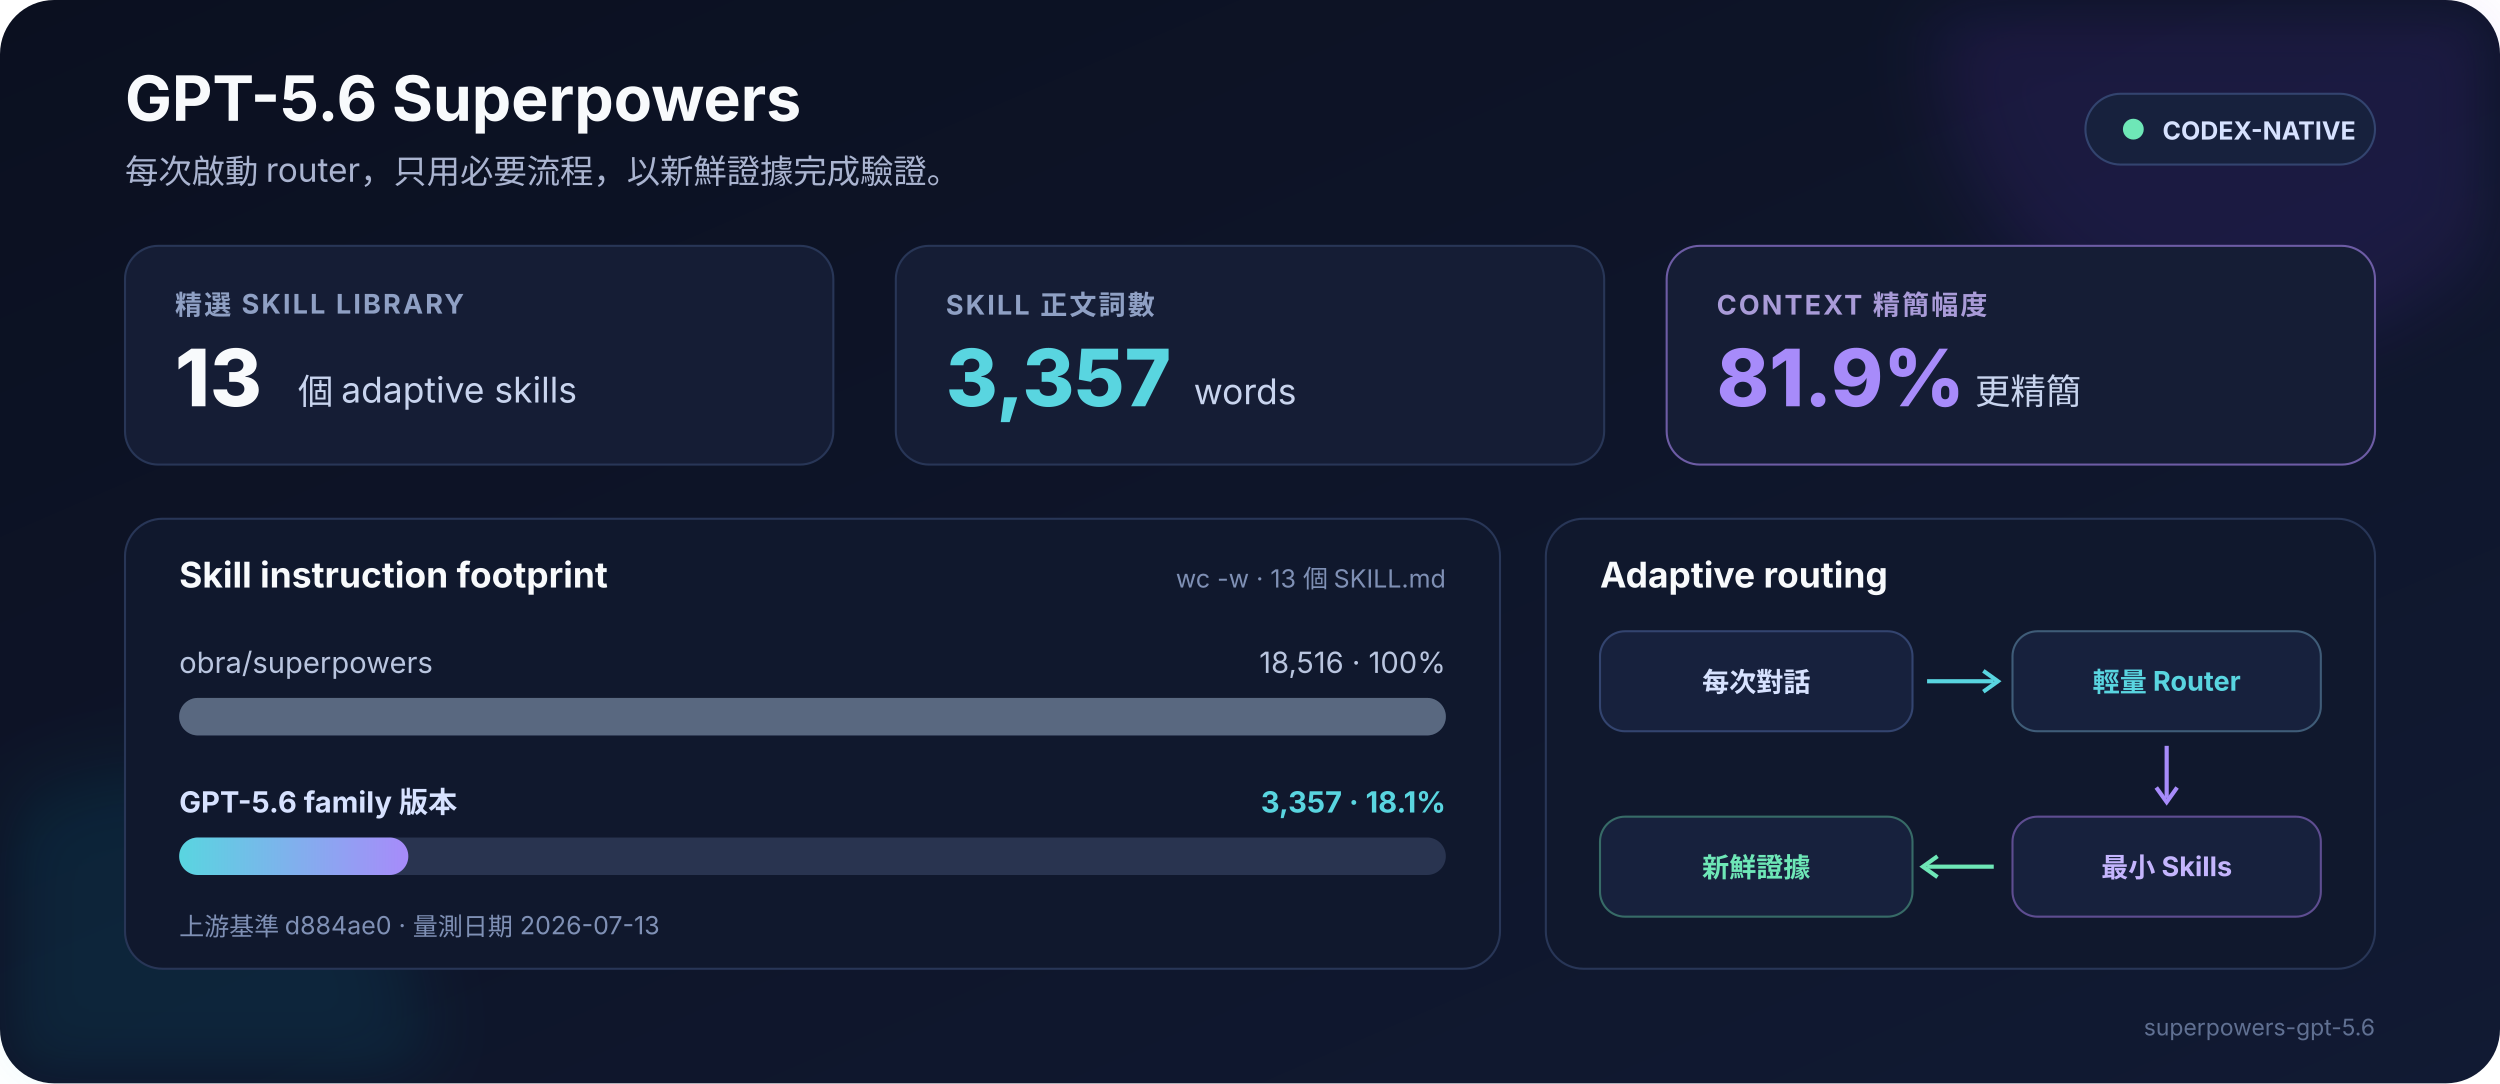
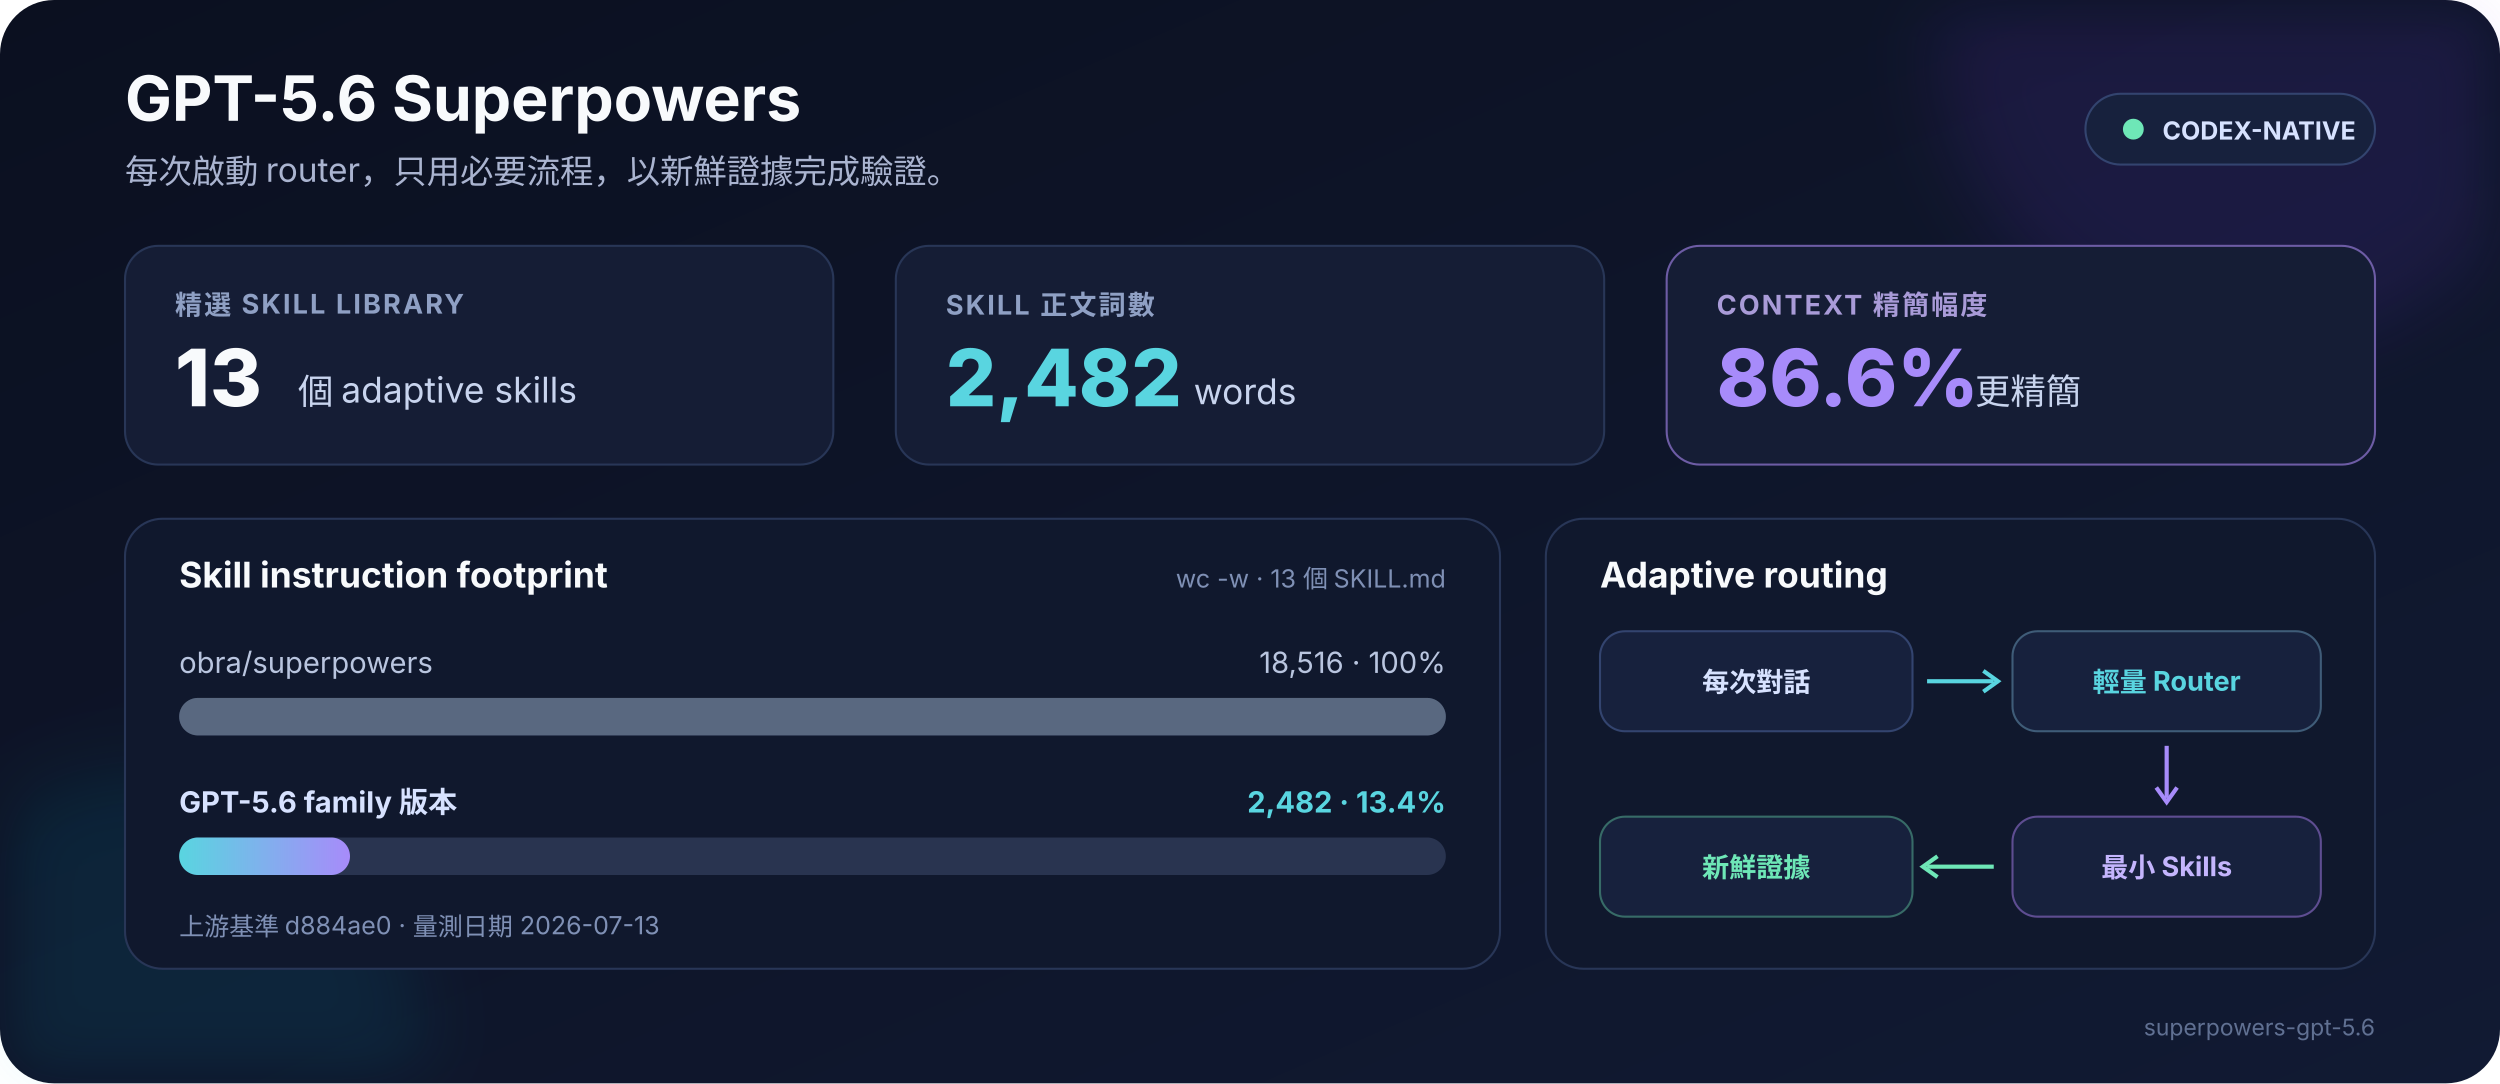
<svg xmlns="http://www.w3.org/2000/svg" width="1200" height="520" viewBox="0 0 1200 520" role="img" aria-labelledby="title desc">
  <defs>
    <linearGradient id="background" x1="0" y1="0" x2="1" y2="1">
      <stop offset="0" stop-color="#0b1020" />
      <stop offset="1" stop-color="#111a33" />
    </linearGradient>
    <linearGradient id="accent" x1="0" y1="0" x2="1" y2="0">
      <stop offset="0" stop-color="#59d5e0" />
      <stop offset="1" stop-color="#a78bfa" />
    </linearGradient>
    <filter id="glow" x="-30%" y="-30%" width="160%" height="160%">
      <feGaussianBlur stdDeviation="18" />
    </filter>
  </defs>
  <rect width="1200" height="520" rx="26" fill="url(#background)" />
  <circle cx="1080" cy="18" r="150" fill="#7c3aed" opacity="0.12" filter="url(#glow)" />
  <circle cx="72" cy="500" r="130" fill="#06b6d4" opacity="0.10" filter="url(#glow)" />
  <g font-family="Inter, 'Noto Sans TC', 'PingFang TC', 'Microsoft JhengHei', ui-sans-serif, system-ui, sans-serif">
    <text x="60" y="58" fill="#f8fafc" font-size="30" font-weight="750">GPT-5.6 Superpowers</text>
    <text x="60" y="88" fill="#aab4d0" font-size="16">每次啟動 router，只用必要流程，以新鮮證據完成驗證。</text>
    <rect x="1001" y="45" width="139" height="34" rx="17" fill="#17213d" stroke="#33446f" />
    <circle cx="1024" cy="62" r="5" fill="#6ee7b7" />
    <text x="1038" y="67" fill="#d7e2ff" font-size="12" font-weight="650">CODEX-NATIVE</text>
    <g>
      <rect x="60" y="118" width="340" height="105" rx="16" fill="#151d35" stroke="#283657" />
      <text x="84" y="151" fill="#8fa0c4" font-size="13" font-weight="650" letter-spacing="1">精選 SKILL LIBRARY</text>
      <text x="84" y="195" fill="#f8fafc" font-size="38" font-weight="760">13</text>
      <text x="143" y="194" fill="#c8d4ee" font-size="17">個 adaptive skills</text>
      <rect x="430" y="118" width="340" height="105" rx="16" fill="#151d35" stroke="#283657" />
      <text x="454" y="151" fill="#8fa0c4" font-size="13" font-weight="650" letter-spacing="1">SKILL 正文詞數</text>
-       <text x="454" y="195" fill="#59d5e0" font-size="38" font-weight="760">3,357</text>
+       <text x="454" y="195" fill="#59d5e0" font-size="38" font-weight="760">2,482</text>
      <text x="573" y="194" fill="#c8d4ee" font-size="17">words</text>
      <rect x="800" y="118" width="340" height="105" rx="16" fill="#151d35" stroke="#6d5ca5" />
      <text x="824" y="151" fill="#a99bd8" font-size="13" font-weight="650" letter-spacing="1">CONTEXT 精簡幅度</text>
-       <text x="824" y="195" fill="#a78bfa" font-size="38" font-weight="760">81.9%</text>
+       <text x="824" y="195" fill="#a78bfa" font-size="38" font-weight="760">86.6%</text>
      <text x="948" y="194" fill="#c8d4ee" font-size="17">更精簡</text>
    </g>
    <g>
      <rect x="60" y="249" width="660" height="216" rx="18" fill="#10182d" stroke="#283657" />
      <text x="86" y="282" fill="#f8fafc" font-size="17" font-weight="700">Skill instruction footprint</text>
      <text x="694" y="282" fill="#7f90b5" font-size="12" text-anchor="end">wc -w · 13 個 SKILL.md</text>
      <text x="86" y="323" fill="#b9c5df" font-size="14">obra/superpowers</text>
      <text x="694" y="323" fill="#b9c5df" font-size="14" text-anchor="end">18,516 · 100%</text>
      <rect x="86" y="335" width="608" height="18" rx="9" fill="#293450" />
      <rect x="86" y="335" width="608" height="18" rx="9" fill="#64748b" opacity="0.82" />
      <text x="86" y="390" fill="#d7e2ff" font-size="14" font-weight="650">GPT-5.6 family 版本</text>
-       <text x="694" y="390" fill="#59d5e0" font-size="14" font-weight="700" text-anchor="end">3,357 · 18.1%</text>
+       <text x="694" y="390" fill="#59d5e0" font-size="14" font-weight="700" text-anchor="end">2,482 · 13.4%</text>
      <rect x="86" y="402" width="608" height="18" rx="9" fill="#293450" />
-       <rect x="86" y="402" width="110" height="18" rx="9" fill="url(#accent)" />
+       <rect x="86" y="402" width="82" height="18" rx="9" fill="url(#accent)" />
      <text x="86" y="449" fill="#7f90b5" font-size="12">上游基準 d884ae0 · 量測日期 2026-07-13</text>
    </g>
    <g>
      <rect x="742" y="249" width="398" height="216" rx="18" fill="#10182d" stroke="#283657" />
      <text x="768" y="282" fill="#f8fafc" font-size="17" font-weight="700">Adaptive routing</text>
      <rect x="768" y="303" width="150" height="48" rx="12" fill="#17213d" stroke="#33446f" />
      <text x="843" y="332" fill="#d7e2ff" font-size="13" font-weight="650" text-anchor="middle">每次對話</text>
      <path d="M925 327h32" stroke="#59d5e0" stroke-width="2" />
      <path d="m952 322 7 5-7 5" fill="none" stroke="#59d5e0" stroke-width="2" />
      <rect x="966" y="303" width="148" height="48" rx="12" fill="#17213d" stroke="#3f5c78" />
      <text x="1040" y="332" fill="#59d5e0" font-size="13" font-weight="700" text-anchor="middle">輕量 Router</text>
      <path d="M1040 358v25" stroke="#a78bfa" stroke-width="2" />
      <path d="m1035 378 5 7 5-7" fill="none" stroke="#a78bfa" stroke-width="2" />
      <rect x="966" y="392" width="148" height="48" rx="12" fill="#17213d" stroke="#5e4d91" />
      <text x="1040" y="421" fill="#c4b5fd" font-size="13" font-weight="700" text-anchor="middle">最小 Skills</text>
      <path d="M957 416h-32" stroke="#6ee7b7" stroke-width="2" />
      <path d="m930 411-7 5 7 5" fill="none" stroke="#6ee7b7" stroke-width="2" />
      <rect x="768" y="392" width="150" height="48" rx="12" fill="#17213d" stroke="#376b67" />
      <text x="843" y="421" fill="#6ee7b7" font-size="13" font-weight="700" text-anchor="middle">新鮮證據</text>
    </g>
    <text x="1140" y="497" fill="#607092" font-size="11" text-anchor="end">superpowers-gpt-5.6</text>
  </g>
</svg>
